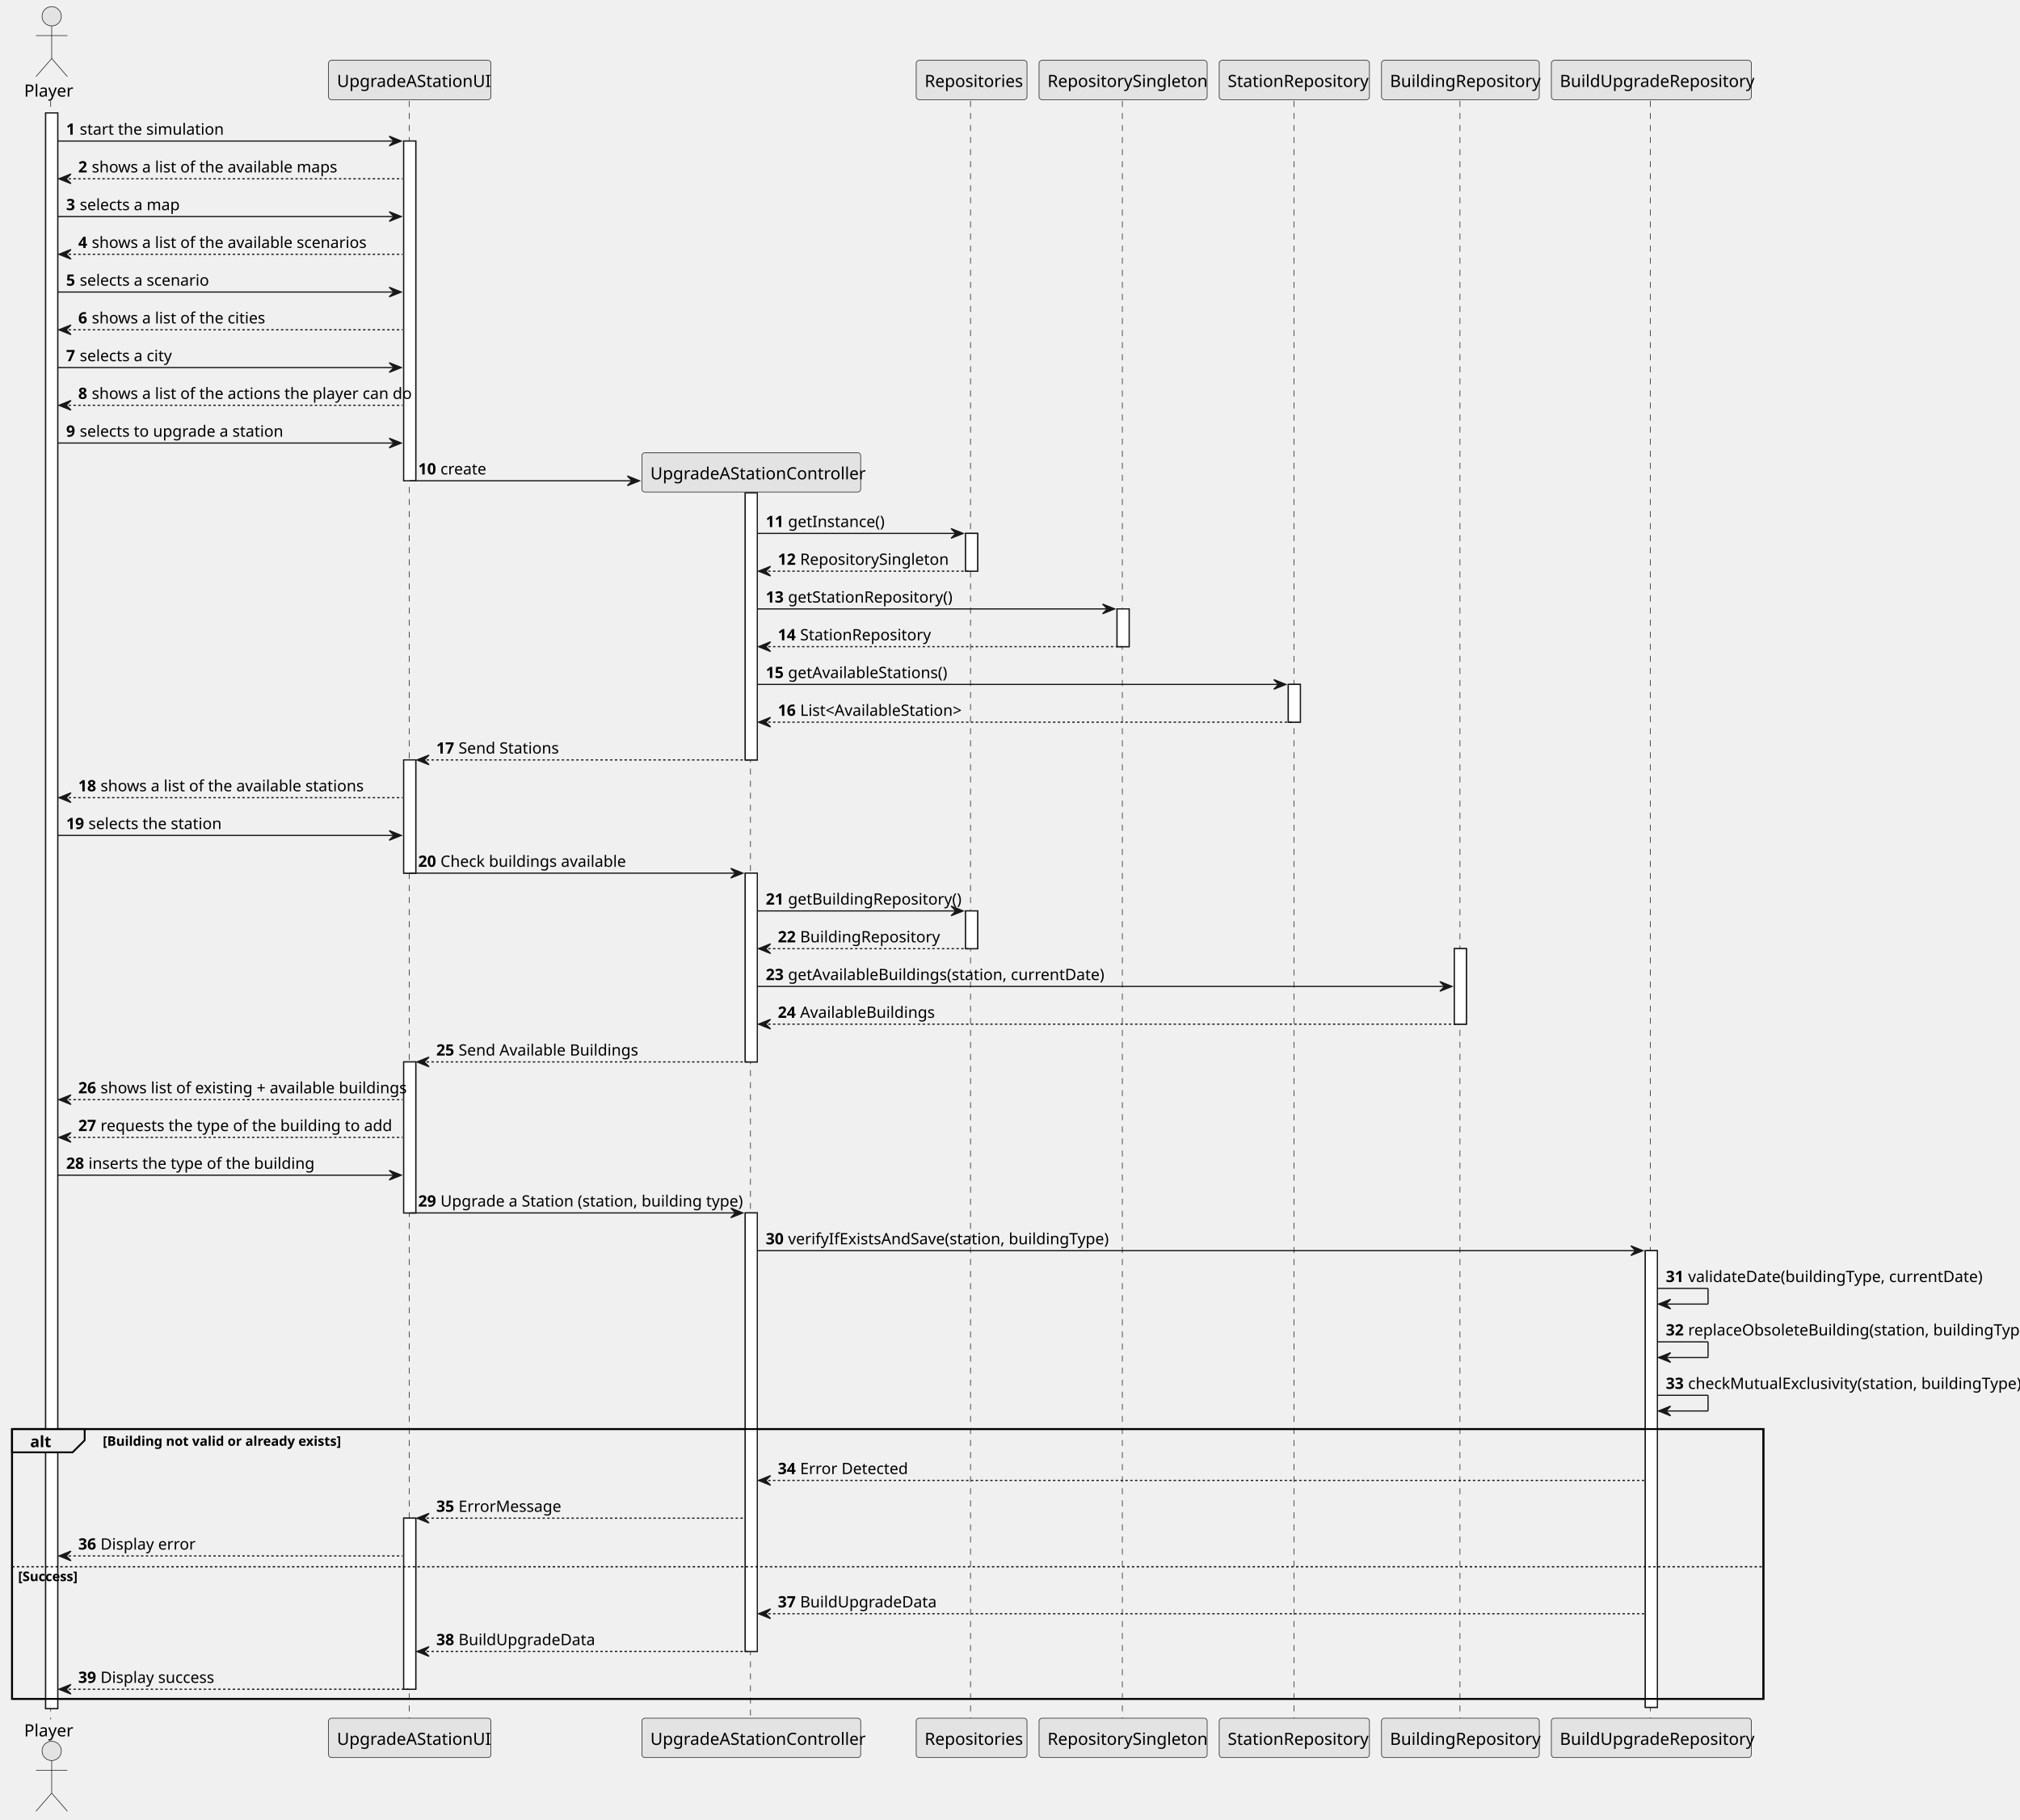
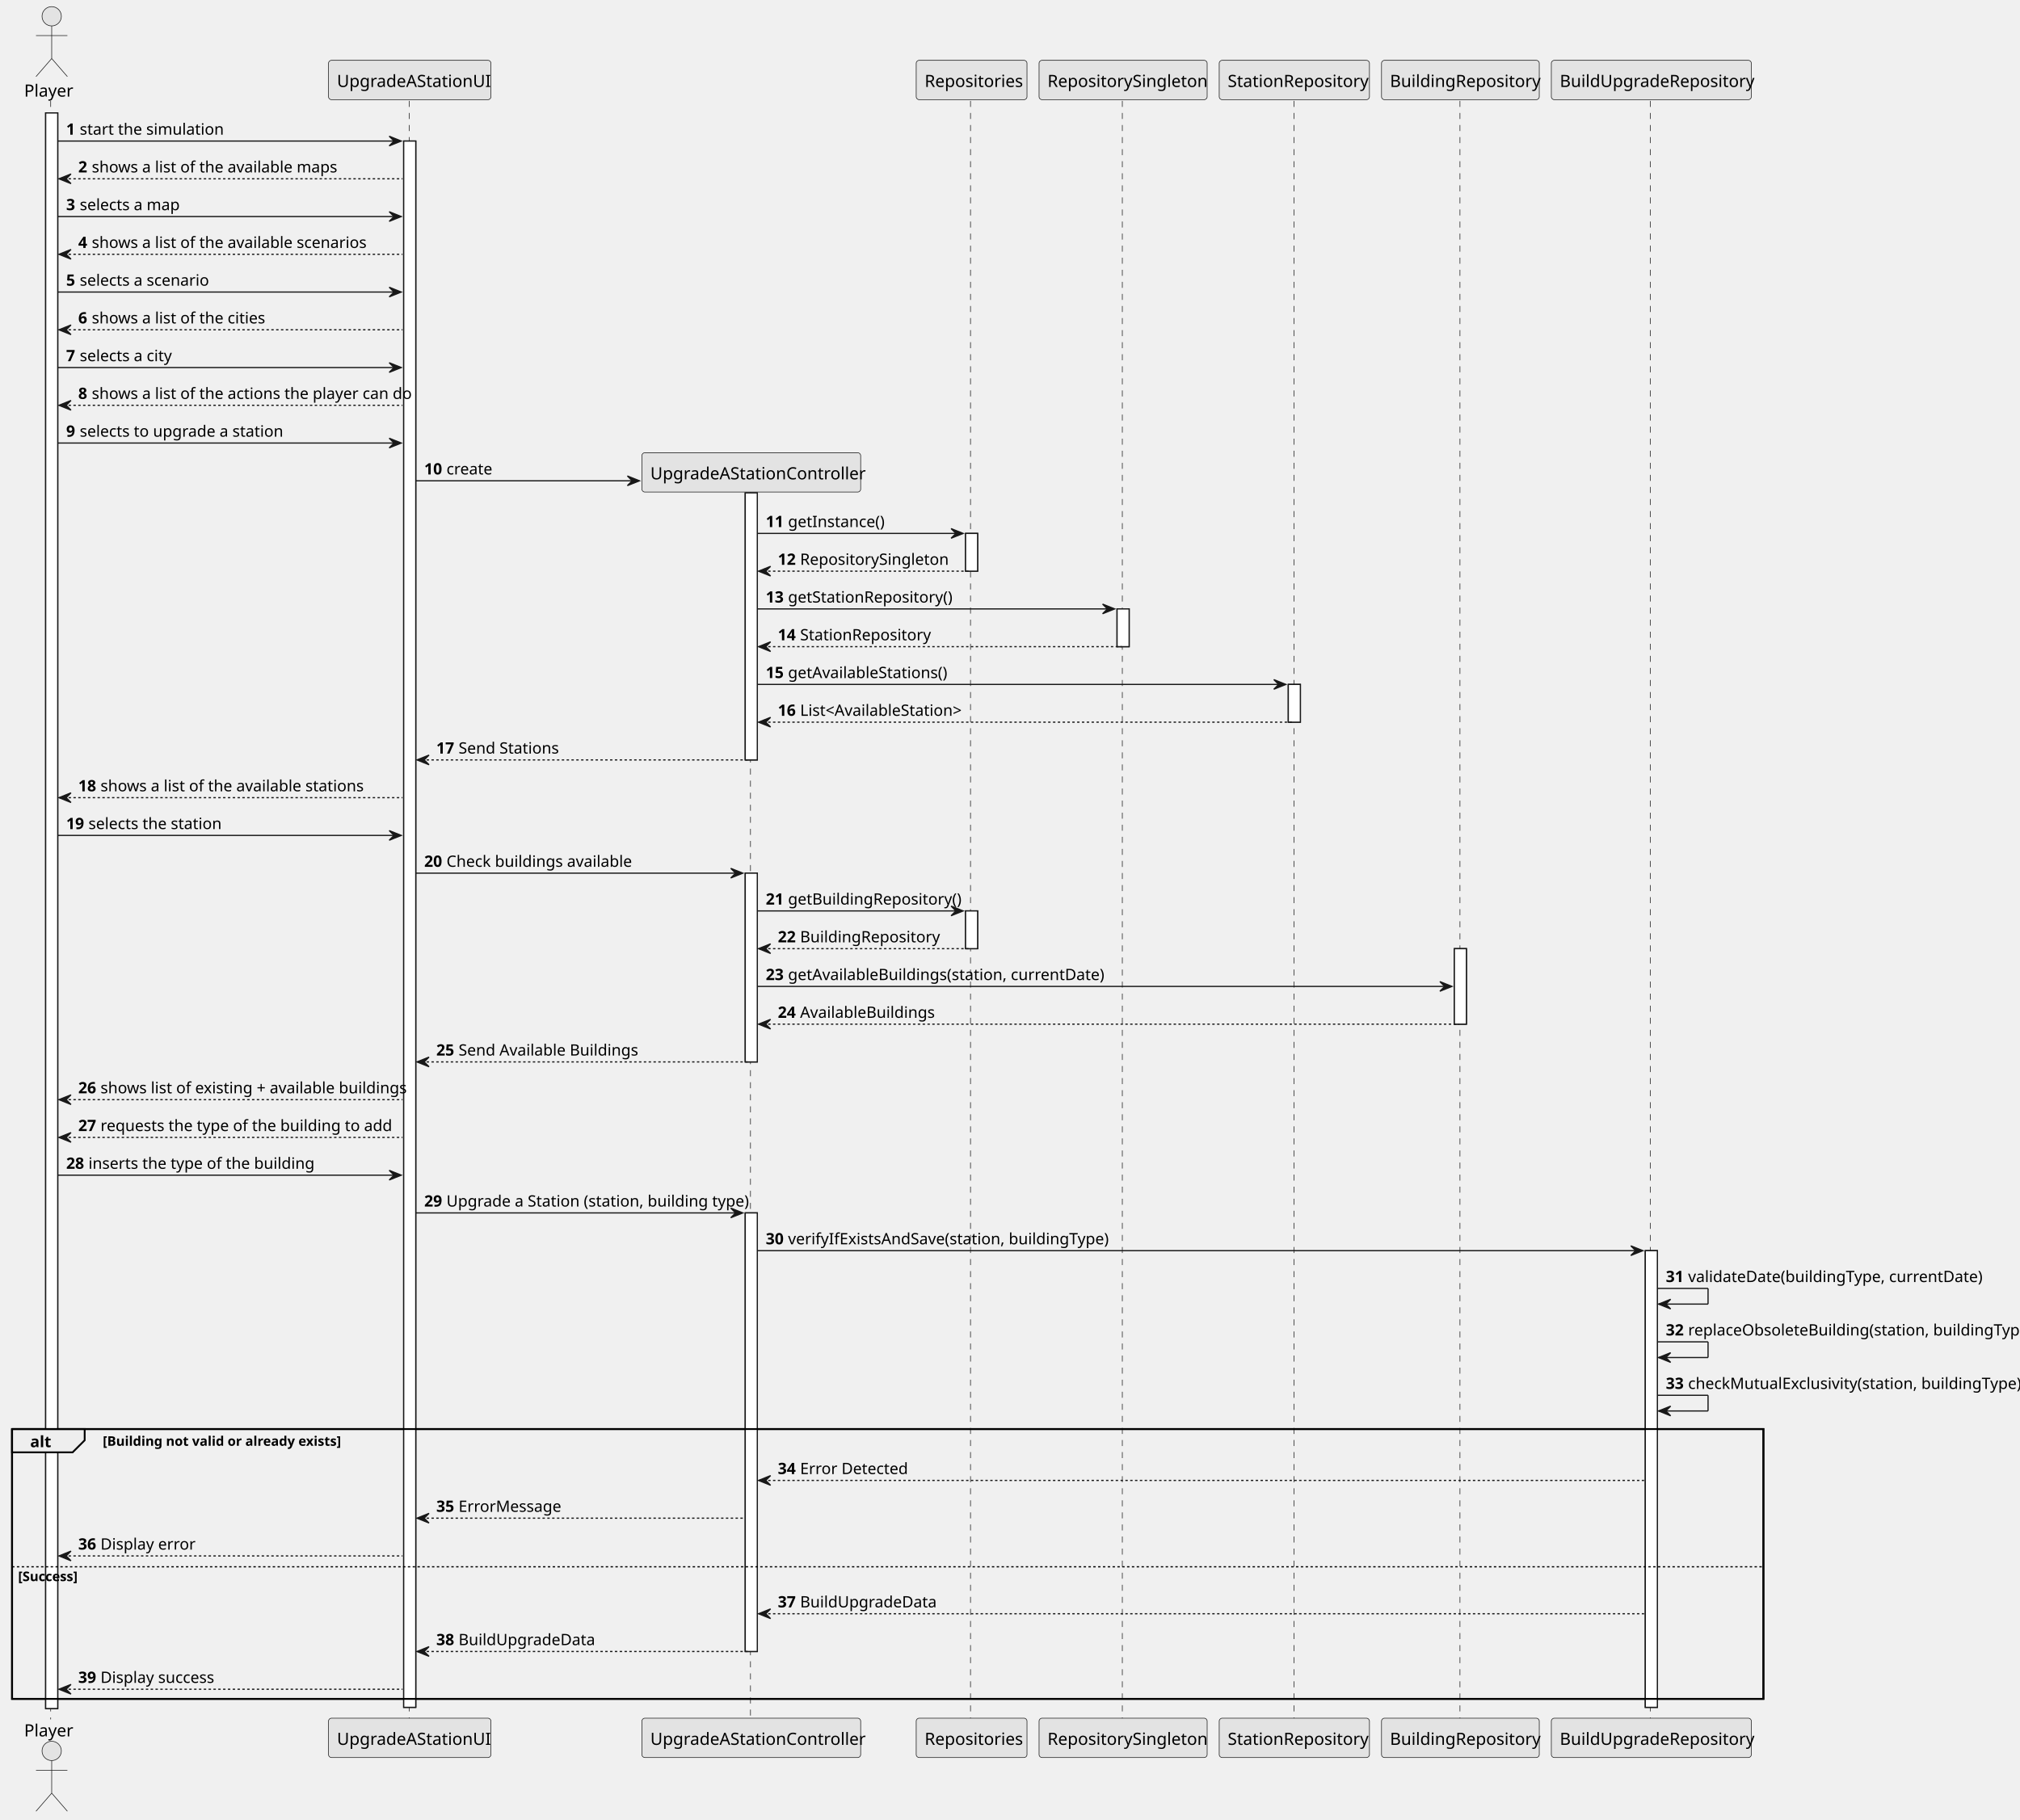
<svg xmlns="http://www.w3.org/2000/svg" contentStyleType="text/css" height="1508px" preserveAspectRatio="none" style="width:1674px;height:1508px;background:#FFFFFF;" version="1.1" viewBox="0 0 1674 1508" width="1674px" zoomAndPan="magnify">
  <defs />
  <g>
    <rect fill="#FFFFFF" height="1322.602" style="stroke:#181818;stroke-width:1.0;" width="10" x="37.841" y="93.621" />
-     <rect fill="#FFFFFF" height="281.619" style="stroke:#181818;stroke-width:1.0;" width="10" x="334.546" y="116.912" />
-     <rect fill="#FFFFFF" height="93.873" style="stroke:#181818;stroke-width:1.0;" width="10" x="334.546" y="629.898" />
-     <rect fill="#FFFFFF" height="125.164" style="stroke:#181818;stroke-width:1.0;" width="10" x="334.546" y="880.227" />
-     <rect fill="#FFFFFF" height="141.795" style="stroke:#181818;stroke-width:1.0;" width="10" x="334.546" y="1258.428" />
+     <rect fill="#FFFFFF" height="1298.311" style="stroke:#181818;stroke-width:1.0;" width="10" x="334.546" y="116.912" />
    <rect fill="#FFFFFF" height="221.367" style="stroke:#181818;stroke-width:1.0;" width="10" x="617.593" y="408.531" />
    <rect fill="#FFFFFF" height="156.455" style="stroke:#181818;stroke-width:1.0;" width="10" x="617.593" y="723.771" />
    <rect fill="#FFFFFF" height="363.541" style="stroke:#181818;stroke-width:1.0;" width="10" x="617.593" y="1005.391" />
    <rect fill="#FFFFFF" height="31.291" style="stroke:#181818;stroke-width:1.0;" width="10" x="800.176" y="442.152" />
    <rect fill="#FFFFFF" height="31.291" style="stroke:#181818;stroke-width:1.0;" width="10" x="800.176" y="755.062" />
    <rect fill="#FFFFFF" height="31.291" style="stroke:#181818;stroke-width:1.0;" width="10" x="925.731" y="504.734" />
    <rect fill="#FFFFFF" height="31.291" style="stroke:#181818;stroke-width:1.0;" width="10" x="1067.63" y="567.316" />
    <rect fill="#FFFFFF" height="62.582" style="stroke:#181818;stroke-width:1.0;" width="10" x="1205.247" y="786.354" />
    <rect fill="#FFFFFF" height="378.541" style="stroke:#181818;stroke-width:1.0;" width="10" x="1363.487" y="1036.682" />
    <rect fill="none" height="223.668" style="stroke:#000000;stroke-width:1.5;" width="1451.363" x="10" y="1184.555" />
    <line style="stroke:#181818;stroke-width:0.5;stroke-dasharray:5.0,5.0;" x1="42" x2="42" y1="83.621" y2="1425.223" />
    <line style="stroke:#181818;stroke-width:0.5;stroke-dasharray:5.0,5.0;" x1="339.233" x2="339.233" y1="83.621" y2="1425.223" />
    <line style="stroke:#181818;stroke-width:0.5;stroke-dasharray:5.0,5.0;" x1="621.935" x2="621.935" y1="407.051" y2="1425.223" />
    <line style="stroke:#181818;stroke-width:0.5;stroke-dasharray:5.0,5.0;" x1="804.269" x2="804.269" y1="83.621" y2="1425.223" />
    <line style="stroke:#181818;stroke-width:0.5;stroke-dasharray:5.0,5.0;" x1="930.082" x2="930.082" y1="83.621" y2="1425.223" />
    <line style="stroke:#181818;stroke-width:0.5;stroke-dasharray:5.0,5.0;" x1="1072.378" x2="1072.378" y1="83.621" y2="1425.223" />
    <line style="stroke:#181818;stroke-width:0.5;stroke-dasharray:5.0,5.0;" x1="1209.881" x2="1209.881" y1="83.621" y2="1425.223" />
    <line style="stroke:#181818;stroke-width:0.5;stroke-dasharray:5.0,5.0;" x1="1367.612" x2="1367.612" y1="83.621" y2="1425.223" />
    <text fill="#000000" font-family="sans-serif" font-size="14" lengthAdjust="spacing" textLength="39.683" x="20" y="80.107">Player</text>
    <ellipse cx="42.841" cy="13.5" fill="#E3E3E3" rx="8" ry="8" style="stroke:#181818;stroke-width:0.5;" />
    <path d="M42.841,21.5 L42.841,48.5 M29.841,29.5 L55.841,29.5 M42.841,48.5 L29.841,63.5 M42.841,48.5 L55.841,63.5 " fill="none" style="stroke:#181818;stroke-width:0.5;" />
    <text fill="#000000" font-family="sans-serif" font-size="14" lengthAdjust="spacing" textLength="39.683" x="20" y="1439.33">Player</text>
    <ellipse cx="42.841" cy="1451.344" fill="#E3E3E3" rx="8" ry="8" style="stroke:#181818;stroke-width:0.5;" />
    <path d="M42.841,1459.344 L42.841,1486.344 M29.841,1467.344 L55.841,1467.344 M42.841,1486.344 L29.841,1501.344 M42.841,1486.344 L55.841,1501.344 " fill="none" style="stroke:#181818;stroke-width:0.5;" />
    <rect fill="#E3E3E3" height="32.621" rx="2.5" ry="2.5" style="stroke:#181818;stroke-width:0.5;" width="134.627" x="272.233" y="50" />
    <text fill="#000000" font-family="sans-serif" font-size="14" lengthAdjust="spacing" textLength="120.627" x="279.233" y="72.107">UpgradeAStationUI</text>
    <rect fill="#E3E3E3" height="32.621" rx="2.5" ry="2.5" style="stroke:#181818;stroke-width:0.5;" width="134.627" x="272.233" y="1424.223" />
    <text fill="#000000" font-family="sans-serif" font-size="14" lengthAdjust="spacing" textLength="120.627" x="279.233" y="1446.33">UpgradeAStationUI</text>
    <rect fill="#E3E3E3" height="32.621" rx="2.5" ry="2.5" style="stroke:#181818;stroke-width:0.5;" width="181.316" x="531.935" y="1424.223" />
    <text fill="#000000" font-family="sans-serif" font-size="14" lengthAdjust="spacing" textLength="167.316" x="538.935" y="1446.33">UpgradeAStationController</text>
    <rect fill="#E3E3E3" height="32.621" rx="2.5" ry="2.5" style="stroke:#181818;stroke-width:0.5;" width="91.814" x="759.269" y="50" />
    <text fill="#000000" font-family="sans-serif" font-size="14" lengthAdjust="spacing" textLength="77.814" x="766.269" y="72.107">Repositories</text>
    <rect fill="#E3E3E3" height="32.621" rx="2.5" ry="2.5" style="stroke:#181818;stroke-width:0.5;" width="91.814" x="759.269" y="1424.223" />
    <text fill="#000000" font-family="sans-serif" font-size="14" lengthAdjust="spacing" textLength="77.814" x="766.269" y="1446.33">Repositories</text>
    <rect fill="#E3E3E3" height="32.621" rx="2.5" ry="2.5" style="stroke:#181818;stroke-width:0.5;" width="139.296" x="861.082" y="50" />
    <text fill="#000000" font-family="sans-serif" font-size="14" lengthAdjust="spacing" textLength="125.296" x="868.082" y="72.107">RepositorySingleton</text>
    <rect fill="#E3E3E3" height="32.621" rx="2.5" ry="2.5" style="stroke:#181818;stroke-width:0.5;" width="139.296" x="861.082" y="1424.223" />
    <text fill="#000000" font-family="sans-serif" font-size="14" lengthAdjust="spacing" textLength="125.296" x="868.082" y="1446.33">RepositorySingleton</text>
    <rect fill="#E3E3E3" height="32.621" rx="2.5" ry="2.5" style="stroke:#181818;stroke-width:0.5;" width="124.503" x="1010.378" y="50" />
    <text fill="#000000" font-family="sans-serif" font-size="14" lengthAdjust="spacing" textLength="110.503" x="1017.378" y="72.107">StationRepository</text>
    <rect fill="#E3E3E3" height="32.621" rx="2.5" ry="2.5" style="stroke:#181818;stroke-width:0.5;" width="124.503" x="1010.378" y="1424.223" />
    <text fill="#000000" font-family="sans-serif" font-size="14" lengthAdjust="spacing" textLength="110.503" x="1017.378" y="1446.33">StationRepository</text>
    <rect fill="#E3E3E3" height="32.621" rx="2.5" ry="2.5" style="stroke:#181818;stroke-width:0.5;" width="130.731" x="1144.881" y="50" />
    <text fill="#000000" font-family="sans-serif" font-size="14" lengthAdjust="spacing" textLength="116.731" x="1151.881" y="72.107">BuildingRepository</text>
    <rect fill="#E3E3E3" height="32.621" rx="2.5" ry="2.5" style="stroke:#181818;stroke-width:0.5;" width="130.731" x="1144.881" y="1424.223" />
    <text fill="#000000" font-family="sans-serif" font-size="14" lengthAdjust="spacing" textLength="116.731" x="1151.881" y="1446.33">BuildingRepository</text>
    <rect fill="#E3E3E3" height="32.621" rx="2.5" ry="2.5" style="stroke:#181818;stroke-width:0.5;" width="165.751" x="1285.612" y="50" />
    <text fill="#000000" font-family="sans-serif" font-size="14" lengthAdjust="spacing" textLength="151.751" x="1292.612" y="72.107">BuildUpgradeRepository</text>
    <rect fill="#E3E3E3" height="32.621" rx="2.5" ry="2.5" style="stroke:#181818;stroke-width:0.5;" width="165.751" x="1285.612" y="1424.223" />
    <text fill="#000000" font-family="sans-serif" font-size="14" lengthAdjust="spacing" textLength="151.751" x="1292.612" y="1446.33">BuildUpgradeRepository</text>
    <rect fill="#FFFFFF" height="1322.602" style="stroke:#181818;stroke-width:1.0;" width="10" x="37.841" y="93.621" />
-     <rect fill="#FFFFFF" height="281.619" style="stroke:#181818;stroke-width:1.0;" width="10" x="334.546" y="116.912" />
-     <rect fill="#FFFFFF" height="93.873" style="stroke:#181818;stroke-width:1.0;" width="10" x="334.546" y="629.898" />
-     <rect fill="#FFFFFF" height="125.164" style="stroke:#181818;stroke-width:1.0;" width="10" x="334.546" y="880.227" />
-     <rect fill="#FFFFFF" height="141.795" style="stroke:#181818;stroke-width:1.0;" width="10" x="334.546" y="1258.428" />
+     <rect fill="#FFFFFF" height="1298.311" style="stroke:#181818;stroke-width:1.0;" width="10" x="334.546" y="116.912" />
    <rect fill="#FFFFFF" height="221.367" style="stroke:#181818;stroke-width:1.0;" width="10" x="617.593" y="408.531" />
    <rect fill="#FFFFFF" height="156.455" style="stroke:#181818;stroke-width:1.0;" width="10" x="617.593" y="723.771" />
    <rect fill="#FFFFFF" height="363.541" style="stroke:#181818;stroke-width:1.0;" width="10" x="617.593" y="1005.391" />
    <rect fill="#FFFFFF" height="31.291" style="stroke:#181818;stroke-width:1.0;" width="10" x="800.176" y="442.152" />
    <rect fill="#FFFFFF" height="31.291" style="stroke:#181818;stroke-width:1.0;" width="10" x="800.176" y="755.062" />
    <rect fill="#FFFFFF" height="31.291" style="stroke:#181818;stroke-width:1.0;" width="10" x="925.731" y="504.734" />
    <rect fill="#FFFFFF" height="31.291" style="stroke:#181818;stroke-width:1.0;" width="10" x="1067.63" y="567.316" />
    <rect fill="#FFFFFF" height="62.582" style="stroke:#181818;stroke-width:1.0;" width="10" x="1205.247" y="786.354" />
    <rect fill="#FFFFFF" height="378.541" style="stroke:#181818;stroke-width:1.0;" width="10" x="1363.487" y="1036.682" />
    <polygon fill="#181818" points="322.546,112.912,332.546,116.912,322.546,120.912,326.546,116.912" style="stroke:#181818;stroke-width:1.0;" />
    <line style="stroke:#181818;stroke-width:1.0;" x1="47.841" x2="328.546" y1="116.912" y2="116.912" />
    <text fill="#000000" font-family="sans-serif" font-size="13" font-weight="bold" lengthAdjust="spacing" textLength="7.23" x="54.841" y="111.649">1</text>
    <text fill="#000000" font-family="sans-serif" font-size="13" lengthAdjust="spacing" textLength="109.103" x="66.071" y="111.649">start the simulation</text>
    <polygon fill="#181818" points="58.841,144.203,48.841,148.203,58.841,152.203,54.841,148.203" style="stroke:#181818;stroke-width:1.0;" />
    <line style="stroke:#181818;stroke-width:1.0;stroke-dasharray:2.0,2.0;" x1="52.841" x2="333.546" y1="148.203" y2="148.203" />
    <text fill="#000000" font-family="sans-serif" font-size="13" font-weight="bold" lengthAdjust="spacing" textLength="7.23" x="64.841" y="142.94">2</text>
    <text fill="#000000" font-family="sans-serif" font-size="13" lengthAdjust="spacing" textLength="193.654" x="76.071" y="142.94">shows a list of the available maps</text>
    <polygon fill="#181818" points="322.546,175.494,332.546,179.494,322.546,183.494,326.546,179.494" style="stroke:#181818;stroke-width:1.0;" />
    <line style="stroke:#181818;stroke-width:1.0;" x1="47.841" x2="328.546" y1="179.494" y2="179.494" />
    <text fill="#000000" font-family="sans-serif" font-size="13" font-weight="bold" lengthAdjust="spacing" textLength="7.23" x="54.841" y="174.231">3</text>
    <text fill="#000000" font-family="sans-serif" font-size="13" lengthAdjust="spacing" textLength="80.203" x="66.071" y="174.231">selects a map</text>
    <polygon fill="#181818" points="58.841,206.785,48.841,210.785,58.841,214.785,54.841,210.785" style="stroke:#181818;stroke-width:1.0;" />
    <line style="stroke:#181818;stroke-width:1.0;stroke-dasharray:2.0,2.0;" x1="52.841" x2="333.546" y1="210.785" y2="210.785" />
    <text fill="#000000" font-family="sans-serif" font-size="13" font-weight="bold" lengthAdjust="spacing" textLength="7.23" x="64.841" y="205.523">4</text>
    <text fill="#000000" font-family="sans-serif" font-size="13" lengthAdjust="spacing" textLength="217.502" x="76.071" y="205.523">shows a list of the available scenarios</text>
    <polygon fill="#181818" points="322.546,238.076,332.546,242.076,322.546,246.076,326.546,242.076" style="stroke:#181818;stroke-width:1.0;" />
    <line style="stroke:#181818;stroke-width:1.0;" x1="47.841" x2="328.546" y1="242.076" y2="242.076" />
    <text fill="#000000" font-family="sans-serif" font-size="13" font-weight="bold" lengthAdjust="spacing" textLength="7.23" x="54.841" y="236.814">5</text>
    <text fill="#000000" font-family="sans-serif" font-size="13" lengthAdjust="spacing" textLength="104.051" x="66.071" y="236.814">selects a scenario</text>
    <polygon fill="#181818" points="58.841,269.367,48.841,273.367,58.841,277.367,54.841,273.367" style="stroke:#181818;stroke-width:1.0;" />
    <line style="stroke:#181818;stroke-width:1.0;stroke-dasharray:2.0,2.0;" x1="52.841" x2="333.546" y1="273.367" y2="273.367" />
    <text fill="#000000" font-family="sans-serif" font-size="13" font-weight="bold" lengthAdjust="spacing" textLength="7.23" x="64.841" y="268.104">6</text>
    <text fill="#000000" font-family="sans-serif" font-size="13" lengthAdjust="spacing" textLength="136.557" x="76.071" y="268.104">shows a list of the cities</text>
    <polygon fill="#181818" points="322.546,300.658,332.546,304.658,322.546,308.658,326.546,304.658" style="stroke:#181818;stroke-width:1.0;" />
    <line style="stroke:#181818;stroke-width:1.0;" x1="47.841" x2="328.546" y1="304.658" y2="304.658" />
    <text fill="#000000" font-family="sans-serif" font-size="13" font-weight="bold" lengthAdjust="spacing" textLength="7.23" x="54.841" y="299.396">7</text>
    <text fill="#000000" font-family="sans-serif" font-size="13" lengthAdjust="spacing" textLength="74.414" x="66.071" y="299.396">selects a city</text>
    <polygon fill="#181818" points="58.841,331.949,48.841,335.949,58.841,339.949,54.841,335.949" style="stroke:#181818;stroke-width:1.0;" />
    <line style="stroke:#181818;stroke-width:1.0;stroke-dasharray:2.0,2.0;" x1="52.841" x2="333.546" y1="335.949" y2="335.949" />
    <text fill="#000000" font-family="sans-serif" font-size="13" font-weight="bold" lengthAdjust="spacing" textLength="7.23" x="64.841" y="330.687">8</text>
    <text fill="#000000" font-family="sans-serif" font-size="13" lengthAdjust="spacing" textLength="251.475" x="76.071" y="330.687">shows a list of the actions the player can do</text>
    <polygon fill="#181818" points="322.546,363.24,332.546,367.24,322.546,371.24,326.546,367.24" style="stroke:#181818;stroke-width:1.0;" />
    <line style="stroke:#181818;stroke-width:1.0;" x1="47.841" x2="328.546" y1="367.24" y2="367.24" />
    <text fill="#000000" font-family="sans-serif" font-size="13" font-weight="bold" lengthAdjust="spacing" textLength="7.23" x="54.841" y="361.978">9</text>
    <text fill="#000000" font-family="sans-serif" font-size="13" lengthAdjust="spacing" textLength="158.99" x="66.071" y="361.978">selects to upgrade a station</text>
    <polygon fill="#181818" points="519.935,394.531,529.935,398.531,519.935,402.531,523.935,398.531" style="stroke:#181818;stroke-width:1.0;" />
-     <line style="stroke:#181818;stroke-width:1.0;" x1="339.546" x2="525.935" y1="398.531" y2="398.531" />
-     <text fill="#000000" font-family="sans-serif" font-size="13" font-weight="bold" lengthAdjust="spacing" textLength="14.46" x="346.546" y="393.269">10</text>
-     <text fill="#000000" font-family="sans-serif" font-size="13" lengthAdjust="spacing" textLength="36.131" x="365.006" y="393.269">create</text>
+     <line style="stroke:#181818;stroke-width:1.0;" x1="344.546" x2="525.935" y1="398.531" y2="398.531" />
+     <text fill="#000000" font-family="sans-serif" font-size="13" font-weight="bold" lengthAdjust="spacing" textLength="14.46" x="351.546" y="393.269">10</text>
+     <text fill="#000000" font-family="sans-serif" font-size="13" lengthAdjust="spacing" textLength="36.131" x="370.006" y="393.269">create</text>
    <rect fill="#E3E3E3" height="32.621" rx="2.5" ry="2.5" style="stroke:#181818;stroke-width:0.5;" width="181.316" x="531.935" y="375.24" />
    <text fill="#000000" font-family="sans-serif" font-size="14" lengthAdjust="spacing" textLength="167.316" x="538.935" y="397.348">UpgradeAStationController</text>
    <polygon fill="#181818" points="788.176,438.152,798.176,442.152,788.176,446.152,792.176,442.152" style="stroke:#181818;stroke-width:1.0;" />
    <line style="stroke:#181818;stroke-width:1.0;" x1="627.593" x2="794.176" y1="442.152" y2="442.152" />
    <text fill="#000000" font-family="sans-serif" font-size="13" font-weight="bold" lengthAdjust="spacing" textLength="14.46" x="634.593" y="436.89">11</text>
    <text fill="#000000" font-family="sans-serif" font-size="13" lengthAdjust="spacing" textLength="75.874" x="653.053" y="436.89">getInstance()</text>
    <polygon fill="#181818" points="638.593,469.443,628.593,473.443,638.593,477.443,634.593,473.443" style="stroke:#181818;stroke-width:1.0;" />
    <line style="stroke:#181818;stroke-width:1.0;stroke-dasharray:2.0,2.0;" x1="632.593" x2="804.176" y1="473.443" y2="473.443" />
    <text fill="#000000" font-family="sans-serif" font-size="13" font-weight="bold" lengthAdjust="spacing" textLength="14.46" x="644.593" y="468.181">12</text>
    <text fill="#000000" font-family="sans-serif" font-size="13" lengthAdjust="spacing" textLength="116.346" x="663.053" y="468.181">RepositorySingleton</text>
    <polygon fill="#181818" points="913.731,500.734,923.731,504.734,913.731,508.734,917.731,504.734" style="stroke:#181818;stroke-width:1.0;" />
    <line style="stroke:#181818;stroke-width:1.0;" x1="627.593" x2="919.731" y1="504.734" y2="504.734" />
    <text fill="#000000" font-family="sans-serif" font-size="13" font-weight="bold" lengthAdjust="spacing" textLength="14.46" x="634.593" y="499.472">13</text>
    <text fill="#000000" font-family="sans-serif" font-size="13" lengthAdjust="spacing" textLength="129.34" x="653.053" y="499.472">getStationRepository()</text>
    <polygon fill="#181818" points="638.593,532.025,628.593,536.025,638.593,540.025,634.593,536.025" style="stroke:#181818;stroke-width:1.0;" />
    <line style="stroke:#181818;stroke-width:1.0;stroke-dasharray:2.0,2.0;" x1="632.593" x2="929.731" y1="536.025" y2="536.025" />
    <text fill="#000000" font-family="sans-serif" font-size="13" font-weight="bold" lengthAdjust="spacing" textLength="14.46" x="644.593" y="530.763">14</text>
    <text fill="#000000" font-family="sans-serif" font-size="13" lengthAdjust="spacing" textLength="102.61" x="663.053" y="530.763">StationRepository</text>
    <polygon fill="#181818" points="1055.63,563.316,1065.63,567.316,1055.63,571.316,1059.63,567.316" style="stroke:#181818;stroke-width:1.0;" />
    <line style="stroke:#181818;stroke-width:1.0;" x1="627.593" x2="1061.63" y1="567.316" y2="567.316" />
    <text fill="#000000" font-family="sans-serif" font-size="13" font-weight="bold" lengthAdjust="spacing" textLength="14.46" x="634.593" y="562.054">15</text>
    <text fill="#000000" font-family="sans-serif" font-size="13" lengthAdjust="spacing" textLength="126.458" x="653.053" y="562.054">getAvailableStations()</text>
    <polygon fill="#181818" points="638.593,594.607,628.593,598.607,638.593,602.607,634.593,598.607" style="stroke:#181818;stroke-width:1.0;" />
    <line style="stroke:#181818;stroke-width:1.0;stroke-dasharray:2.0,2.0;" x1="632.593" x2="1071.63" y1="598.607" y2="598.607" />
    <text fill="#000000" font-family="sans-serif" font-size="13" font-weight="bold" lengthAdjust="spacing" textLength="14.46" x="644.593" y="593.345">16</text>
    <text fill="#000000" font-family="sans-serif" font-size="13" lengthAdjust="spacing" textLength="128.642" x="663.053" y="593.345">List&lt;AvailableStation&gt;</text>
    <polygon fill="#181818" points="355.546,625.898,345.546,629.898,355.546,633.898,351.546,629.898" style="stroke:#181818;stroke-width:1.0;" />
    <line style="stroke:#181818;stroke-width:1.0;stroke-dasharray:2.0,2.0;" x1="349.546" x2="621.593" y1="629.898" y2="629.898" />
    <text fill="#000000" font-family="sans-serif" font-size="13" font-weight="bold" lengthAdjust="spacing" textLength="14.46" x="361.546" y="624.636">17</text>
    <text fill="#000000" font-family="sans-serif" font-size="13" lengthAdjust="spacing" textLength="80.945" x="380.006" y="624.636">Send Stations</text>
    <polygon fill="#181818" points="58.841,657.189,48.841,661.189,58.841,665.189,54.841,661.189" style="stroke:#181818;stroke-width:1.0;" />
    <line style="stroke:#181818;stroke-width:1.0;stroke-dasharray:2.0,2.0;" x1="52.841" x2="333.546" y1="661.189" y2="661.189" />
    <text fill="#000000" font-family="sans-serif" font-size="13" font-weight="bold" lengthAdjust="spacing" textLength="14.46" x="64.841" y="655.927">18</text>
    <text fill="#000000" font-family="sans-serif" font-size="13" lengthAdjust="spacing" textLength="206.667" x="83.301" y="655.927">shows a list of the available stations</text>
    <polygon fill="#181818" points="322.546,688.481,332.546,692.481,322.546,696.481,326.546,692.481" style="stroke:#181818;stroke-width:1.0;" />
    <line style="stroke:#181818;stroke-width:1.0;" x1="47.841" x2="328.546" y1="692.481" y2="692.481" />
    <text fill="#000000" font-family="sans-serif" font-size="13" font-weight="bold" lengthAdjust="spacing" textLength="14.46" x="54.841" y="687.218">19</text>
    <text fill="#000000" font-family="sans-serif" font-size="13" lengthAdjust="spacing" textLength="104.057" x="73.301" y="687.218">selects the station</text>
    <polygon fill="#181818" points="605.593,719.771,615.593,723.771,605.593,727.771,609.593,723.771" style="stroke:#181818;stroke-width:1.0;" />
-     <line style="stroke:#181818;stroke-width:1.0;" x1="339.546" x2="611.593" y1="723.771" y2="723.771" />
-     <text fill="#000000" font-family="sans-serif" font-size="13" font-weight="bold" lengthAdjust="spacing" textLength="14.46" x="346.546" y="718.509">20</text>
-     <text fill="#000000" font-family="sans-serif" font-size="13" lengthAdjust="spacing" textLength="146.701" x="365.006" y="718.509">Check buildings available</text>
+     <line style="stroke:#181818;stroke-width:1.0;" x1="344.546" x2="611.593" y1="723.771" y2="723.771" />
+     <text fill="#000000" font-family="sans-serif" font-size="13" font-weight="bold" lengthAdjust="spacing" textLength="14.46" x="351.546" y="718.509">20</text>
+     <text fill="#000000" font-family="sans-serif" font-size="13" lengthAdjust="spacing" textLength="146.701" x="370.006" y="718.509">Check buildings available</text>
    <polygon fill="#181818" points="788.176,751.062,798.176,755.062,788.176,759.062,792.176,755.062" style="stroke:#181818;stroke-width:1.0;" />
    <line style="stroke:#181818;stroke-width:1.0;" x1="627.593" x2="794.176" y1="755.062" y2="755.062" />
    <text fill="#000000" font-family="sans-serif" font-size="13" font-weight="bold" lengthAdjust="spacing" textLength="14.46" x="634.593" y="749.8">21</text>
    <text fill="#000000" font-family="sans-serif" font-size="13" lengthAdjust="spacing" textLength="135.123" x="653.053" y="749.8">getBuildingRepository()</text>
    <polygon fill="#181818" points="638.593,782.354,628.593,786.354,638.593,790.354,634.593,786.354" style="stroke:#181818;stroke-width:1.0;" />
    <line style="stroke:#181818;stroke-width:1.0;stroke-dasharray:2.0,2.0;" x1="632.593" x2="804.176" y1="786.354" y2="786.354" />
    <text fill="#000000" font-family="sans-serif" font-size="13" font-weight="bold" lengthAdjust="spacing" textLength="14.46" x="644.593" y="781.091">22</text>
    <text fill="#000000" font-family="sans-serif" font-size="13" lengthAdjust="spacing" textLength="108.393" x="663.053" y="781.091">BuildingRepository</text>
    <polygon fill="#181818" points="1193.247,813.644,1203.247,817.644,1193.247,821.644,1197.247,817.644" style="stroke:#181818;stroke-width:1.0;" />
    <line style="stroke:#181818;stroke-width:1.0;" x1="627.593" x2="1199.247" y1="817.644" y2="817.644" />
    <text fill="#000000" font-family="sans-serif" font-size="13" font-weight="bold" lengthAdjust="spacing" textLength="14.46" x="634.593" y="812.382">23</text>
    <text fill="#000000" font-family="sans-serif" font-size="13" lengthAdjust="spacing" textLength="245.686" x="653.053" y="812.382">getAvailableBuildings(station, currentDate)</text>
    <polygon fill="#181818" points="638.593,844.936,628.593,848.936,638.593,852.936,634.593,848.936" style="stroke:#181818;stroke-width:1.0;" />
    <line style="stroke:#181818;stroke-width:1.0;stroke-dasharray:2.0,2.0;" x1="632.593" x2="1209.247" y1="848.936" y2="848.936" />
    <text fill="#000000" font-family="sans-serif" font-size="13" font-weight="bold" lengthAdjust="spacing" textLength="14.46" x="644.593" y="843.673">24</text>
    <text fill="#000000" font-family="sans-serif" font-size="13" lengthAdjust="spacing" textLength="105.511" x="663.053" y="843.673">AvailableBuildings</text>
    <polygon fill="#181818" points="355.546,876.227,345.546,880.227,355.546,884.227,351.546,880.227" style="stroke:#181818;stroke-width:1.0;" />
    <line style="stroke:#181818;stroke-width:1.0;stroke-dasharray:2.0,2.0;" x1="349.546" x2="621.593" y1="880.227" y2="880.227" />
    <text fill="#000000" font-family="sans-serif" font-size="13" font-weight="bold" lengthAdjust="spacing" textLength="14.46" x="361.546" y="874.964">25</text>
    <text fill="#000000" font-family="sans-serif" font-size="13" lengthAdjust="spacing" textLength="143.095" x="380.006" y="874.964">Send Available Buildings</text>
    <polygon fill="#181818" points="58.841,907.518,48.841,911.518,58.841,915.518,54.841,911.518" style="stroke:#181818;stroke-width:1.0;" />
    <line style="stroke:#181818;stroke-width:1.0;stroke-dasharray:2.0,2.0;" x1="52.841" x2="333.546" y1="911.518" y2="911.518" />
    <text fill="#000000" font-family="sans-serif" font-size="13" font-weight="bold" lengthAdjust="spacing" textLength="14.46" x="64.841" y="906.255">26</text>
    <text fill="#000000" font-family="sans-serif" font-size="13" lengthAdjust="spacing" textLength="239.548" x="83.301" y="906.255">shows list of existing + available buildings</text>
    <polygon fill="#181818" points="58.841,938.809,48.841,942.809,58.841,946.809,54.841,942.809" style="stroke:#181818;stroke-width:1.0;" />
    <line style="stroke:#181818;stroke-width:1.0;stroke-dasharray:2.0,2.0;" x1="52.841" x2="333.546" y1="942.809" y2="942.809" />
    <text fill="#000000" font-family="sans-serif" font-size="13" font-weight="bold" lengthAdjust="spacing" textLength="14.46" x="64.841" y="937.546">27</text>
    <text fill="#000000" font-family="sans-serif" font-size="13" lengthAdjust="spacing" textLength="224.047" x="83.301" y="937.546">requests the type of the building to add</text>
    <polygon fill="#181818" points="322.546,970.1,332.546,974.1,322.546,978.1,326.546,974.1" style="stroke:#181818;stroke-width:1.0;" />
    <line style="stroke:#181818;stroke-width:1.0;" x1="47.841" x2="328.546" y1="974.1" y2="974.1" />
    <text fill="#000000" font-family="sans-serif" font-size="13" font-weight="bold" lengthAdjust="spacing" textLength="14.46" x="54.841" y="968.837">28</text>
    <text fill="#000000" font-family="sans-serif" font-size="13" lengthAdjust="spacing" textLength="172.72" x="73.301" y="968.837">inserts the type of the building</text>
    <polygon fill="#181818" points="605.593,1001.391,615.593,1005.391,605.593,1009.391,609.593,1005.391" style="stroke:#181818;stroke-width:1.0;" />
-     <line style="stroke:#181818;stroke-width:1.0;" x1="339.546" x2="611.593" y1="1005.391" y2="1005.391" />
-     <text fill="#000000" font-family="sans-serif" font-size="13" font-weight="bold" lengthAdjust="spacing" textLength="14.46" x="346.546" y="1000.128">29</text>
-     <text fill="#000000" font-family="sans-serif" font-size="13" lengthAdjust="spacing" textLength="235.587" x="365.006" y="1000.128">Upgrade a Station (station, building type)</text>
+     <line style="stroke:#181818;stroke-width:1.0;" x1="344.546" x2="611.593" y1="1005.391" y2="1005.391" />
+     <text fill="#000000" font-family="sans-serif" font-size="13" font-weight="bold" lengthAdjust="spacing" textLength="14.46" x="351.546" y="1000.128">29</text>
+     <text fill="#000000" font-family="sans-serif" font-size="13" lengthAdjust="spacing" textLength="235.587" x="370.006" y="1000.128">Upgrade a Station (station, building type)</text>
    <polygon fill="#181818" points="1351.487,1032.682,1361.487,1036.682,1351.487,1040.682,1355.487,1036.682" style="stroke:#181818;stroke-width:1.0;" />
    <line style="stroke:#181818;stroke-width:1.0;" x1="627.593" x2="1357.487" y1="1036.682" y2="1036.682" />
    <text fill="#000000" font-family="sans-serif" font-size="13" font-weight="bold" lengthAdjust="spacing" textLength="14.46" x="634.593" y="1031.419">30</text>
    <text fill="#000000" font-family="sans-serif" font-size="13" lengthAdjust="spacing" textLength="253.614" x="653.053" y="1031.419">verifyIfExistsAndSave(station, buildingType)</text>
    <line style="stroke:#181818;stroke-width:1.0;" x1="1373.487" x2="1415.487" y1="1067.973" y2="1067.973" />
    <line style="stroke:#181818;stroke-width:1.0;" x1="1415.487" x2="1415.487" y1="1067.973" y2="1080.973" />
    <line style="stroke:#181818;stroke-width:1.0;" x1="1374.487" x2="1415.487" y1="1080.973" y2="1080.973" />
    <polygon fill="#181818" points="1384.487,1076.973,1374.487,1080.973,1384.487,1084.973,1380.487,1080.973" style="stroke:#181818;stroke-width:1.0;" />
    <text fill="#000000" font-family="sans-serif" font-size="13" font-weight="bold" lengthAdjust="spacing" textLength="14.46" x="1380.487" y="1062.71">31</text>
    <text fill="#000000" font-family="sans-serif" font-size="13" lengthAdjust="spacing" textLength="229.785" x="1398.947" y="1062.71">validateDate(buildingType, currentDate)</text>
    <line style="stroke:#181818;stroke-width:1.0;" x1="1373.487" x2="1415.487" y1="1112.264" y2="1112.264" />
    <line style="stroke:#181818;stroke-width:1.0;" x1="1415.487" x2="1415.487" y1="1112.264" y2="1125.264" />
    <line style="stroke:#181818;stroke-width:1.0;" x1="1374.487" x2="1415.487" y1="1125.264" y2="1125.264" />
    <polygon fill="#181818" points="1384.487,1121.264,1374.487,1125.264,1384.487,1129.264,1380.487,1125.264" style="stroke:#181818;stroke-width:1.0;" />
    <text fill="#000000" font-family="sans-serif" font-size="13" font-weight="bold" lengthAdjust="spacing" textLength="14.46" x="1380.487" y="1107.001">32</text>
    <text fill="#000000" font-family="sans-serif" font-size="13" lengthAdjust="spacing" textLength="268.823" x="1398.947" y="1107.001">replaceObsoleteBuilding(station, buildingType)</text>
    <line style="stroke:#181818;stroke-width:1.0;" x1="1373.487" x2="1415.487" y1="1156.555" y2="1156.555" />
    <line style="stroke:#181818;stroke-width:1.0;" x1="1415.487" x2="1415.487" y1="1156.555" y2="1169.555" />
    <line style="stroke:#181818;stroke-width:1.0;" x1="1374.487" x2="1415.487" y1="1169.555" y2="1169.555" />
    <polygon fill="#181818" points="1384.487,1165.555,1374.487,1169.555,1384.487,1173.555,1380.487,1169.555" style="stroke:#181818;stroke-width:1.0;" />
    <text fill="#000000" font-family="sans-serif" font-size="13" font-weight="bold" lengthAdjust="spacing" textLength="14.46" x="1380.487" y="1151.292">33</text>
    <text fill="#000000" font-family="sans-serif" font-size="13" lengthAdjust="spacing" textLength="261.555" x="1398.947" y="1151.292">checkMutualExclusivity(station, buildingType)</text>
    <path d="M10,1184.555 L70.171,1184.555 L70.171,1193.846 L60.171,1203.846 L10,1203.846 L10,1184.555 " fill="#EEEEEE" style="stroke:#000000;stroke-width:1.5;" />
    <rect fill="none" height="223.668" style="stroke:#000000;stroke-width:1.5;" width="1451.363" x="10" y="1184.555" />
    <text fill="#000000" font-family="sans-serif" font-size="13" font-weight="bold" lengthAdjust="spacing" textLength="15.171" x="25" y="1199.583">alt</text>
    <text fill="#000000" font-family="sans-serif" font-size="11" font-weight="bold" lengthAdjust="spacing" textLength="189.481" x="85.171" y="1198.425">[Building not valid or already exists]</text>
    <polygon fill="#181818" points="638.593,1223.137,628.593,1227.137,638.593,1231.137,634.593,1227.137" style="stroke:#181818;stroke-width:1.0;" />
    <line style="stroke:#181818;stroke-width:1.0;stroke-dasharray:2.0,2.0;" x1="632.593" x2="1362.487" y1="1227.137" y2="1227.137" />
    <text fill="#000000" font-family="sans-serif" font-size="13" font-weight="bold" lengthAdjust="spacing" textLength="14.46" x="644.593" y="1221.874">34</text>
    <text fill="#000000" font-family="sans-serif" font-size="13" lengthAdjust="spacing" textLength="84.532" x="663.053" y="1221.874">Error Detected</text>
    <polygon fill="#181818" points="355.546,1254.428,345.546,1258.428,355.546,1262.428,351.546,1258.428" style="stroke:#181818;stroke-width:1.0;" />
    <line style="stroke:#181818;stroke-width:1.0;stroke-dasharray:2.0,2.0;" x1="349.546" x2="616.593" y1="1258.428" y2="1258.428" />
    <text fill="#000000" font-family="sans-serif" font-size="13" font-weight="bold" lengthAdjust="spacing" textLength="14.46" x="361.546" y="1253.165">35</text>
    <text fill="#000000" font-family="sans-serif" font-size="13" lengthAdjust="spacing" textLength="81.637" x="380.006" y="1253.165">ErrorMessage</text>
    <polygon fill="#181818" points="58.841,1285.719,48.841,1289.719,58.841,1293.719,54.841,1289.719" style="stroke:#181818;stroke-width:1.0;" />
    <line style="stroke:#181818;stroke-width:1.0;stroke-dasharray:2.0,2.0;" x1="52.841" x2="333.546" y1="1289.719" y2="1289.719" />
    <text fill="#000000" font-family="sans-serif" font-size="13" font-weight="bold" lengthAdjust="spacing" textLength="14.46" x="64.841" y="1284.456">36</text>
    <text fill="#000000" font-family="sans-serif" font-size="13" lengthAdjust="spacing" textLength="73.684" x="83.301" y="1284.456">Display error</text>
    <line style="stroke:#000000;stroke-width:1.0;stroke-dasharray:2.0,2.0;" x1="10" x2="1461.363" y1="1298.719" y2="1298.719" />
    <text fill="#000000" font-family="sans-serif" font-size="11" font-weight="bold" lengthAdjust="spacing" textLength="51.971" x="15" y="1310.589">[Success]</text>
    <polygon fill="#181818" points="638.593,1333.641,628.593,1337.641,638.593,1341.641,634.593,1337.641" style="stroke:#181818;stroke-width:1.0;" />
    <line style="stroke:#181818;stroke-width:1.0;stroke-dasharray:2.0,2.0;" x1="632.593" x2="1362.487" y1="1337.641" y2="1337.641" />
    <text fill="#000000" font-family="sans-serif" font-size="13" font-weight="bold" lengthAdjust="spacing" textLength="14.46" x="644.593" y="1332.378">37</text>
    <text fill="#000000" font-family="sans-serif" font-size="13" lengthAdjust="spacing" textLength="106.234" x="663.053" y="1332.378">BuildUpgradeData</text>
    <polygon fill="#181818" points="355.546,1364.932,345.546,1368.932,355.546,1372.932,351.546,1368.932" style="stroke:#181818;stroke-width:1.0;" />
    <line style="stroke:#181818;stroke-width:1.0;stroke-dasharray:2.0,2.0;" x1="349.546" x2="621.593" y1="1368.932" y2="1368.932" />
    <text fill="#000000" font-family="sans-serif" font-size="13" font-weight="bold" lengthAdjust="spacing" textLength="14.46" x="361.546" y="1363.669">38</text>
    <text fill="#000000" font-family="sans-serif" font-size="13" lengthAdjust="spacing" textLength="106.234" x="380.006" y="1363.669">BuildUpgradeData</text>
    <polygon fill="#181818" points="58.841,1396.223,48.841,1400.223,58.841,1404.223,54.841,1400.223" style="stroke:#181818;stroke-width:1.0;" />
-     <line style="stroke:#181818;stroke-width:1.0;stroke-dasharray:2.0,2.0;" x1="52.841" x2="338.546" y1="1400.223" y2="1400.223" />
+     <line style="stroke:#181818;stroke-width:1.0;stroke-dasharray:2.0,2.0;" x1="52.841" x2="333.546" y1="1400.223" y2="1400.223" />
    <text fill="#000000" font-family="sans-serif" font-size="13" font-weight="bold" lengthAdjust="spacing" textLength="14.46" x="64.841" y="1394.96">39</text>
    <text fill="#000000" font-family="sans-serif" font-size="13" lengthAdjust="spacing" textLength="93.196" x="83.301" y="1394.96">Display success</text>
  </g>
</svg>
